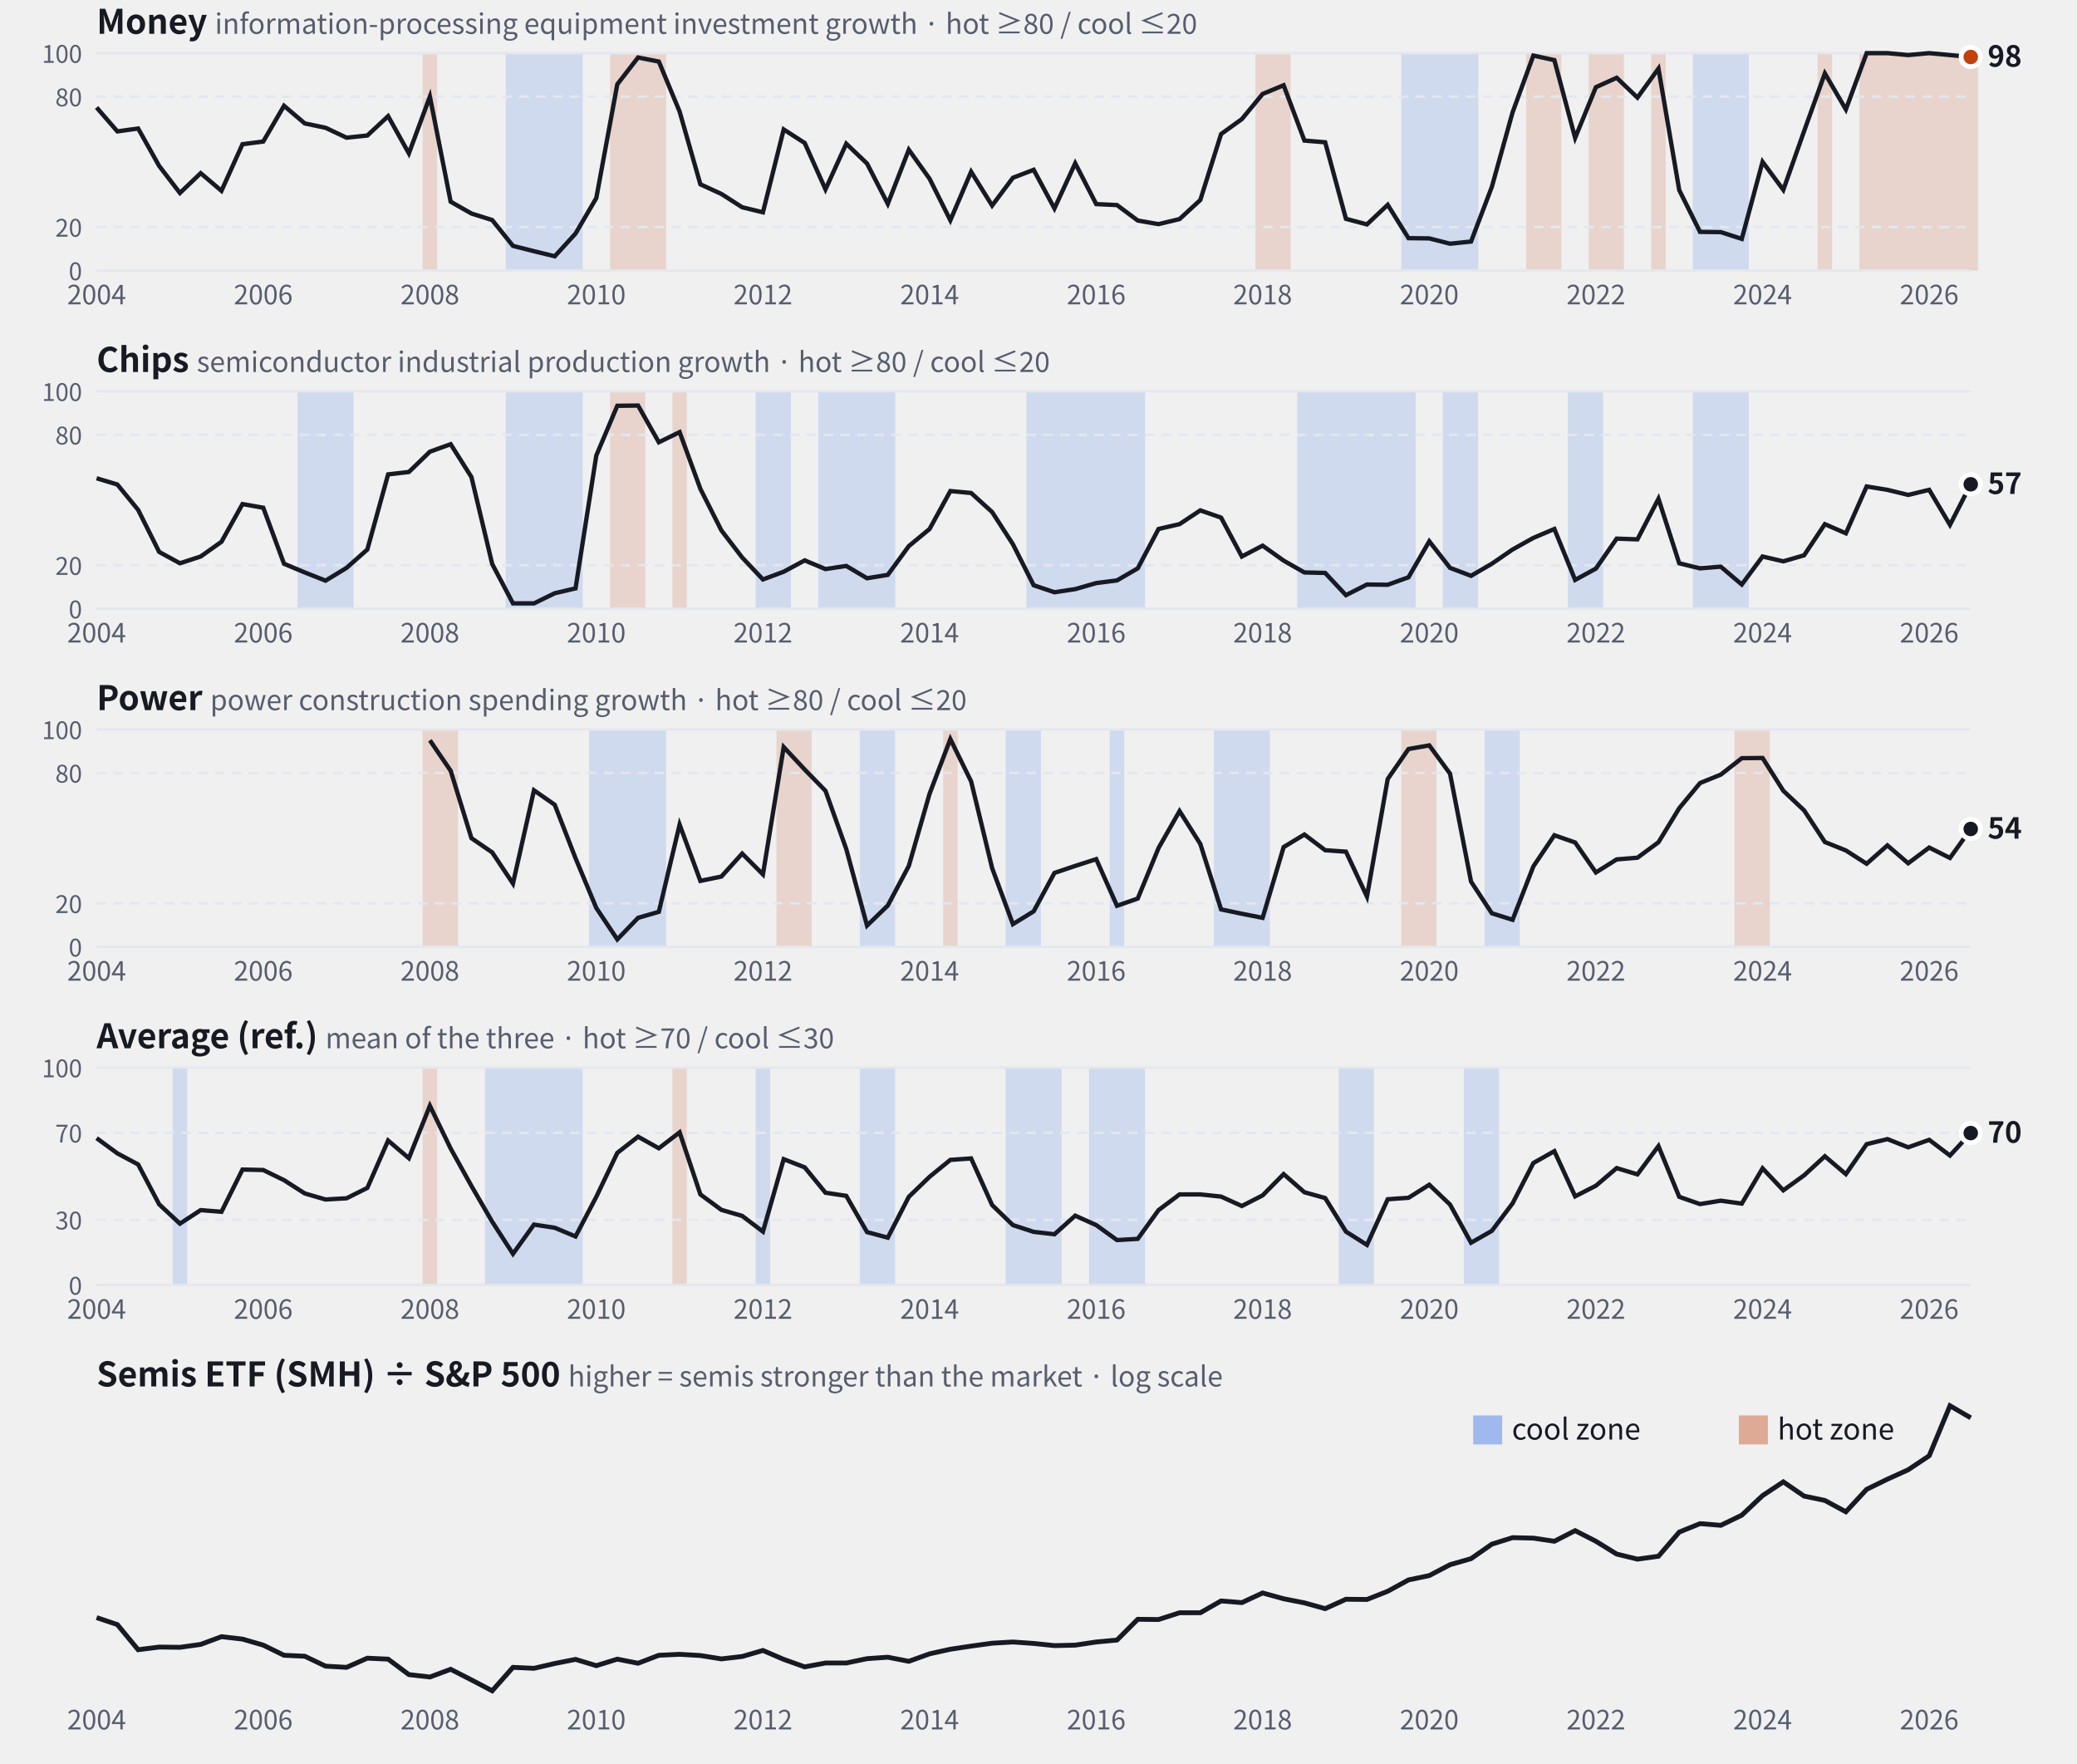
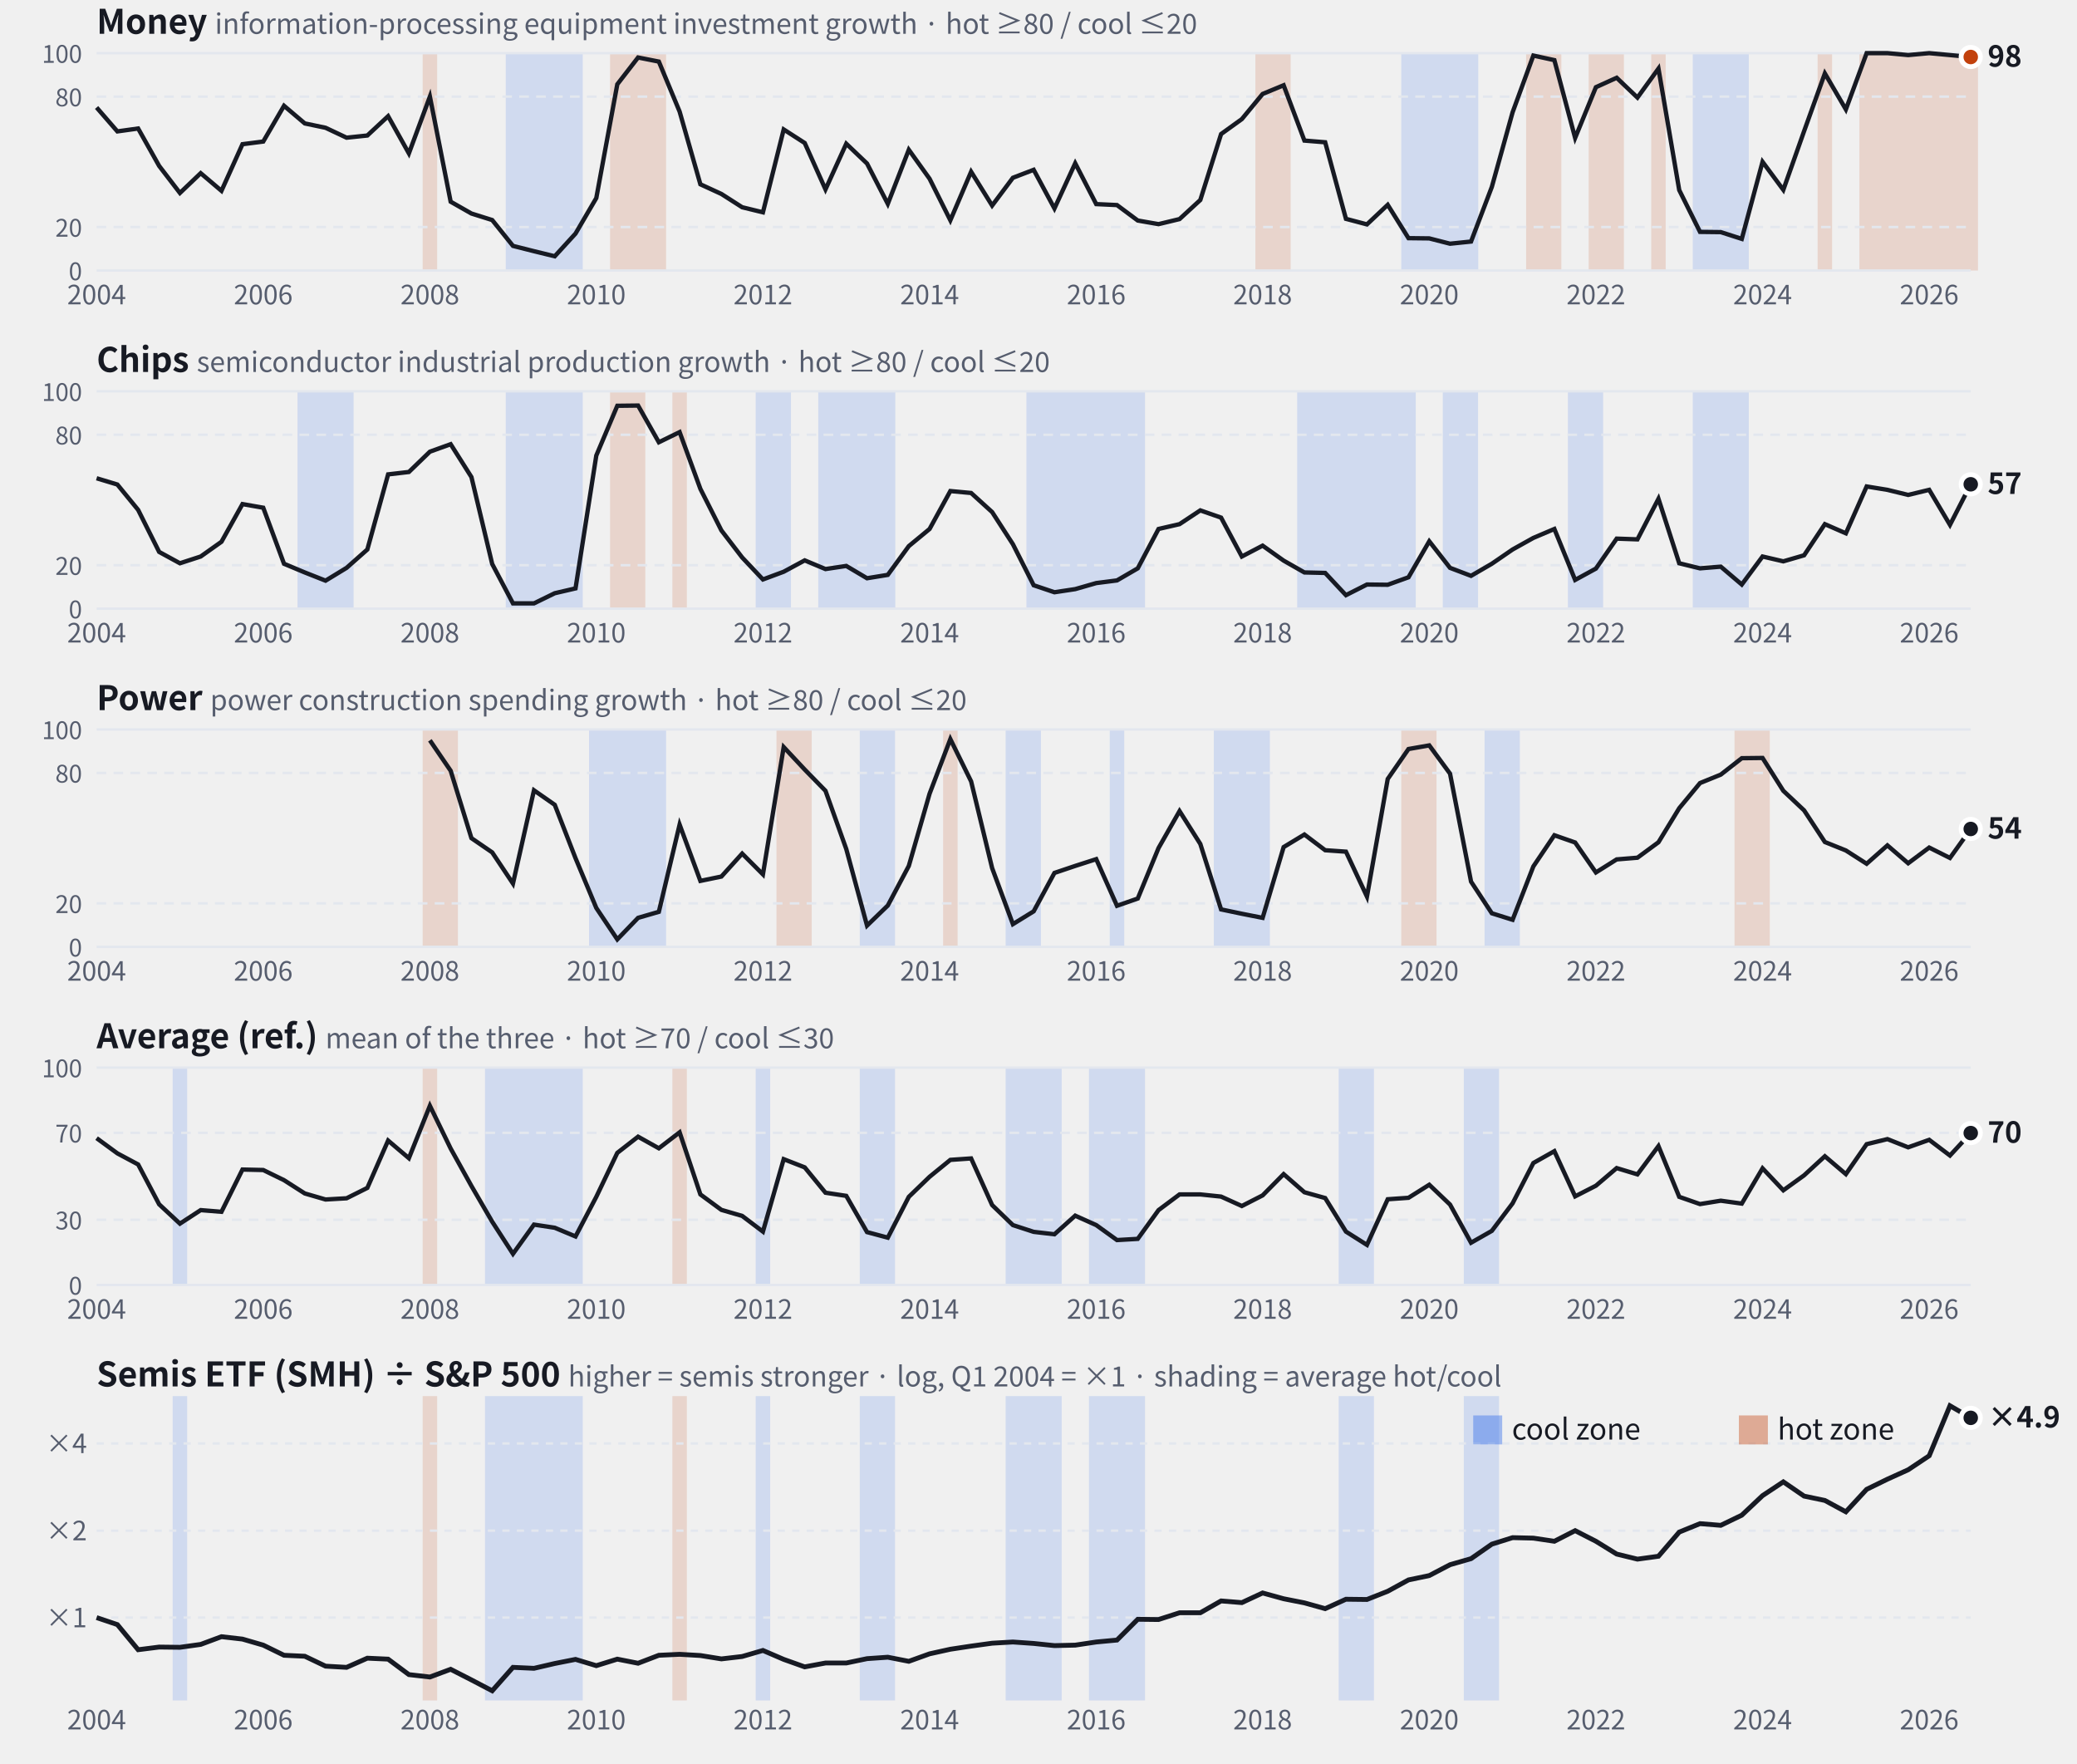
<svg xmlns="http://www.w3.org/2000/svg" viewBox="0 0 860 730" font-family="IBM Plex Sans KR, Apple SD Gothic Neo, Noto Sans CJK KR, sans-serif">
  <text x="40" y="14" font-size="14" font-weight="700" fill="#171A23">Money <tspan font-size="11.5" font-weight="400" fill="#565D6E">information-processing equipment investment growth · hot ≥80 / cool ≤20</tspan>
  </text>
  <rect x="175.0" y="22" width="6.0" height="90" fill="#C2410C" opacity="0.16" />
  <rect x="209.4" y="22" width="31.9" height="90" fill="#2563EB" opacity="0.16" />
  <rect x="252.6" y="22" width="23.2" height="90" fill="#C2410C" opacity="0.16" />
  <rect x="519.8" y="22" width="14.6" height="90" fill="#C2410C" opacity="0.16" />
  <rect x="580.2" y="22" width="31.9" height="90" fill="#2563EB" opacity="0.16" />
  <rect x="631.9" y="22" width="14.6" height="90" fill="#C2410C" opacity="0.16" />
  <rect x="657.8" y="22" width="14.6" height="90" fill="#C2410C" opacity="0.16" />
  <rect x="683.7" y="22" width="6.0" height="90" fill="#C2410C" opacity="0.16" />
  <rect x="700.9" y="22" width="23.2" height="90" fill="#2563EB" opacity="0.16" />
  <rect x="752.6" y="22" width="6.0" height="90" fill="#C2410C" opacity="0.16" />
  <rect x="769.9" y="22" width="49.1" height="90" fill="#C2410C" opacity="0.16" />
  <line x1="40" x2="816" y1="112.0" y2="112.0" stroke="#E3E7EE" />
  <text x="34" y="116.0" text-anchor="end" font-size="10" fill="#565D6E">0</text>
  <line x1="40" x2="816" y1="94.0" y2="94.0" stroke="#E3E7EE" stroke-dasharray="4 3" />
  <text x="34" y="98.0" text-anchor="end" font-size="10" fill="#565D6E">20</text>
  <line x1="40" x2="816" y1="40.0" y2="40.0" stroke="#E3E7EE" stroke-dasharray="4 3" />
  <text x="34" y="44.0" text-anchor="end" font-size="10" fill="#565D6E">80</text>
  <line x1="40" x2="816" y1="22.0" y2="22.0" stroke="#E3E7EE" />
  <text x="34" y="26.0" text-anchor="end" font-size="10" fill="#565D6E">100</text>
  <polyline points="40.0,44.5 48.6,54.4 57.2,53.2 65.9,68.7 74.5,79.9 83.1,71.7 91.7,79.0 100.4,59.7 109.0,58.6 117.6,43.8 126.2,51.1 134.8,52.9 143.5,57.0 152.1,56.1 160.7,48.1 169.3,63.5 178.0,40.0 186.6,83.5 195.2,88.4 203.8,91.1 212.4,101.8 221.1,104.0 229.7,106.1 238.3,96.7 246.9,82.0 255.6,34.9 264.2,23.8 272.8,25.5 281.4,46.2 290.0,76.3 298.7,80.3 307.3,85.8 315.9,87.9 324.5,53.6 333.2,59.2 341.8,78.4 350.4,59.5 359.0,67.7 367.6,84.4 376.3,62.0 384.9,74.0 393.5,91.2 402.1,71.1 410.8,85.1 419.4,73.6 428.0,70.3 436.6,86.3 445.2,67.6 453.9,84.5 462.5,84.9 471.1,91.3 479.7,92.8 488.4,90.7 497.0,82.8 505.6,55.5 514.2,49.3 522.8,38.9 531.5,35.3 540.1,58.2 548.7,58.9 557.3,90.6 566.0,92.9 574.6,84.8 583.2,98.6 591.8,98.7 600.4,100.9 609.1,100.0 617.7,77.4 626.3,46.5 634.9,23.0 643.6,24.9 652.2,57.1 660.8,36.1 669.4,32.2 678.0,40.4 686.7,28.4 695.3,78.7 703.9,96.0 712.5,96.1 721.2,98.9 729.8,67.0 738.4,78.6 747.0,54.3 755.6,30.4 764.3,45.3 772.9,22.0 781.5,22.0 790.1,22.8 798.8,22.0 807.4,22.8 816.0,23.6" fill="none" stroke="#171A23" stroke-width="1.8" />
  <circle cx="816.0" cy="23.6" r="4" fill="#C2410C" stroke="#fff" stroke-width="2" />
  <text x="823.0" y="27.6" font-size="12" font-weight="700" fill="#171A23">98</text>
  <text x="40.0" y="126" text-anchor="middle" font-size="11" fill="#565D6E">2004</text>
  <text x="109.0" y="126" text-anchor="middle" font-size="11" fill="#565D6E">2006</text>
  <text x="178.0" y="126" text-anchor="middle" font-size="11" fill="#565D6E">2008</text>
  <text x="246.9" y="126" text-anchor="middle" font-size="11" fill="#565D6E">2010</text>
  <text x="315.9" y="126" text-anchor="middle" font-size="11" fill="#565D6E">2012</text>
  <text x="384.9" y="126" text-anchor="middle" font-size="11" fill="#565D6E">2014</text>
  <text x="453.9" y="126" text-anchor="middle" font-size="11" fill="#565D6E">2016</text>
  <text x="522.8" y="126" text-anchor="middle" font-size="11" fill="#565D6E">2018</text>
  <text x="591.8" y="126" text-anchor="middle" font-size="11" fill="#565D6E">2020</text>
  <text x="660.8" y="126" text-anchor="middle" font-size="11" fill="#565D6E">2022</text>
  <text x="729.8" y="126" text-anchor="middle" font-size="11" fill="#565D6E">2024</text>
  <text x="798.8" y="126" text-anchor="middle" font-size="11" fill="#565D6E">2026</text>
  <text x="40" y="154" font-size="14" font-weight="700" fill="#171A23">Chips <tspan font-size="11.5" font-weight="400" fill="#565D6E">semiconductor industrial production growth · hot ≥80 / cool ≤20</tspan>
  </text>
  <rect x="123.2" y="162" width="23.2" height="90" fill="#2563EB" opacity="0.16" />
  <rect x="209.4" y="162" width="31.9" height="90" fill="#2563EB" opacity="0.16" />
  <rect x="252.6" y="162" width="14.6" height="90" fill="#C2410C" opacity="0.16" />
  <rect x="278.4" y="162" width="6.0" height="90" fill="#C2410C" opacity="0.16" />
  <rect x="312.9" y="162" width="14.6" height="90" fill="#2563EB" opacity="0.16" />
  <rect x="338.8" y="162" width="31.9" height="90" fill="#2563EB" opacity="0.16" />
  <rect x="425.0" y="162" width="49.1" height="90" fill="#2563EB" opacity="0.16" />
  <rect x="537.1" y="162" width="49.1" height="90" fill="#2563EB" opacity="0.16" />
  <rect x="597.4" y="162" width="14.6" height="90" fill="#2563EB" opacity="0.16" />
  <rect x="649.2" y="162" width="14.6" height="90" fill="#2563EB" opacity="0.16" />
  <rect x="700.9" y="162" width="23.2" height="90" fill="#2563EB" opacity="0.16" />
  <line x1="40" x2="816" y1="252.0" y2="252.0" stroke="#E3E7EE" />
  <text x="34" y="256.0" text-anchor="end" font-size="10" fill="#565D6E">0</text>
  <line x1="40" x2="816" y1="234.0" y2="234.0" stroke="#E3E7EE" stroke-dasharray="4 3" />
  <text x="34" y="238.0" text-anchor="end" font-size="10" fill="#565D6E">20</text>
  <line x1="40" x2="816" y1="180.0" y2="180.0" stroke="#E3E7EE" stroke-dasharray="4 3" />
  <text x="34" y="184.0" text-anchor="end" font-size="10" fill="#565D6E">80</text>
  <line x1="40" x2="816" y1="162.0" y2="162.0" stroke="#E3E7EE" />
  <text x="34" y="166.0" text-anchor="end" font-size="10" fill="#565D6E">100</text>
  <polyline points="40.0,198.0 48.6,200.6 57.2,211.1 65.9,228.5 74.5,233.2 83.1,230.4 91.7,224.3 100.4,208.7 109.0,210.2 117.6,233.4 126.2,237.0 134.8,240.4 143.5,235.1 152.1,227.5 160.7,196.4 169.3,195.4 178.0,187.0 186.6,183.9 195.2,197.5 203.8,233.5 212.4,249.8 221.1,249.8 229.7,245.6 238.3,243.6 246.9,188.6 255.6,168.0 264.2,167.9 272.8,183.1 281.4,178.9 290.0,202.4 298.7,219.6 307.3,230.8 315.9,239.9 324.5,236.7 333.2,232.0 341.8,235.6 350.4,234.3 359.0,239.4 367.6,238.0 376.3,226.1 384.9,219.0 393.5,203.3 402.1,204.1 410.8,212.0 419.4,225.3 428.0,242.3 436.6,245.2 445.2,243.9 453.9,241.4 462.5,240.3 471.1,235.3 479.7,219.0 488.4,217.0 497.0,211.3 505.6,214.3 514.2,230.4 522.8,225.9 531.5,232.1 540.1,237.0 548.7,237.2 557.3,246.4 566.0,242.0 574.6,242.1 583.2,239.0 591.8,224.1 600.4,235.1 609.1,238.4 617.7,233.4 626.3,227.5 634.9,222.7 643.6,219.0 652.2,240.1 660.8,235.4 669.4,223.0 678.0,223.3 686.7,206.5 695.3,233.2 703.9,235.3 712.5,234.6 721.2,242.0 729.8,230.4 738.4,232.4 747.0,229.9 755.6,217.0 764.3,220.8 772.9,201.4 781.5,202.8 790.1,204.9 798.8,202.8 807.4,217.3 816.0,200.5" fill="none" stroke="#171A23" stroke-width="1.8" />
  <circle cx="816.0" cy="200.5" r="4" fill="#171A23" stroke="#fff" stroke-width="2" />
  <text x="823.0" y="204.5" font-size="12" font-weight="700" fill="#171A23">57</text>
  <text x="40.0" y="266" text-anchor="middle" font-size="11" fill="#565D6E">2004</text>
  <text x="109.0" y="266" text-anchor="middle" font-size="11" fill="#565D6E">2006</text>
  <text x="178.0" y="266" text-anchor="middle" font-size="11" fill="#565D6E">2008</text>
  <text x="246.9" y="266" text-anchor="middle" font-size="11" fill="#565D6E">2010</text>
  <text x="315.9" y="266" text-anchor="middle" font-size="11" fill="#565D6E">2012</text>
  <text x="384.9" y="266" text-anchor="middle" font-size="11" fill="#565D6E">2014</text>
  <text x="453.9" y="266" text-anchor="middle" font-size="11" fill="#565D6E">2016</text>
  <text x="522.8" y="266" text-anchor="middle" font-size="11" fill="#565D6E">2018</text>
  <text x="591.8" y="266" text-anchor="middle" font-size="11" fill="#565D6E">2020</text>
  <text x="660.8" y="266" text-anchor="middle" font-size="11" fill="#565D6E">2022</text>
  <text x="729.8" y="266" text-anchor="middle" font-size="11" fill="#565D6E">2024</text>
  <text x="798.8" y="266" text-anchor="middle" font-size="11" fill="#565D6E">2026</text>
  <text x="40" y="294" font-size="14" font-weight="700" fill="#171A23">Power <tspan font-size="11.5" font-weight="400" fill="#565D6E">power construction spending growth · hot ≥80 / cool ≤20</tspan>
  </text>
  <rect x="175.0" y="302" width="14.6" height="90" fill="#C2410C" opacity="0.16" />
  <rect x="243.9" y="302" width="31.9" height="90" fill="#2563EB" opacity="0.16" />
  <rect x="321.5" y="302" width="14.6" height="90" fill="#C2410C" opacity="0.16" />
  <rect x="356.0" y="302" width="14.6" height="90" fill="#2563EB" opacity="0.16" />
  <rect x="390.5" y="302" width="6.0" height="90" fill="#C2410C" opacity="0.16" />
  <rect x="416.4" y="302" width="14.6" height="90" fill="#2563EB" opacity="0.16" />
  <rect x="459.5" y="302" width="6.0" height="90" fill="#2563EB" opacity="0.16" />
  <rect x="502.6" y="302" width="23.2" height="90" fill="#2563EB" opacity="0.16" />
  <rect x="580.2" y="302" width="14.6" height="90" fill="#C2410C" opacity="0.16" />
  <rect x="614.7" y="302" width="14.6" height="90" fill="#2563EB" opacity="0.16" />
  <rect x="718.2" y="302" width="14.6" height="90" fill="#C2410C" opacity="0.16" />
  <line x1="40" x2="816" y1="392.0" y2="392.0" stroke="#E3E7EE" />
  <text x="34" y="396.0" text-anchor="end" font-size="10" fill="#565D6E">0</text>
  <line x1="40" x2="816" y1="374.0" y2="374.0" stroke="#E3E7EE" stroke-dasharray="4 3" />
  <text x="34" y="378.0" text-anchor="end" font-size="10" fill="#565D6E">20</text>
  <line x1="40" x2="816" y1="320.0" y2="320.0" stroke="#E3E7EE" stroke-dasharray="4 3" />
  <text x="34" y="324.0" text-anchor="end" font-size="10" fill="#565D6E">80</text>
  <line x1="40" x2="816" y1="302.0" y2="302.0" stroke="#E3E7EE" />
  <text x="34" y="306.0" text-anchor="end" font-size="10" fill="#565D6E">100</text>
  <polyline points="178.0,306.5 186.6,319.1 195.2,347.0 203.8,352.9 212.4,365.8 221.1,327.2 229.7,333.2 238.3,355.3 246.9,375.9 255.6,388.9 264.2,380.0 272.8,377.5 281.4,341.4 290.0,364.7 298.7,362.9 307.3,353.4 315.9,362.0 324.5,309.3 333.2,318.6 341.8,327.4 350.4,351.5 359.0,383.2 367.6,374.9 376.3,358.5 384.9,328.6 393.5,306.0 402.1,323.5 410.8,359.4 419.4,382.6 428.0,377.3 436.6,361.4 445.2,358.5 453.9,355.7 462.5,375.0 471.1,372.0 479.7,351.1 488.4,335.8 497.0,349.4 505.6,376.5 514.2,378.3 522.8,380.0 531.5,350.7 540.1,345.5 548.7,352.0 557.3,352.6 566.0,371.2 574.6,322.5 583.2,310.1 591.8,308.6 600.4,320.3 609.1,365.0 617.7,378.1 626.3,380.8 634.9,358.7 643.6,345.8 652.2,348.8 660.8,361.2 669.4,355.8 678.0,355.1 686.7,348.7 695.3,334.6 703.9,324.2 712.5,320.7 721.2,313.9 729.8,313.8 738.4,327.4 747.0,335.5 755.6,348.6 764.3,352.1 772.9,357.6 781.5,350.0 790.1,357.4 798.8,350.9 807.4,355.2 816.0,343.2" fill="none" stroke="#171A23" stroke-width="1.8" />
  <circle cx="816.0" cy="343.2" r="4" fill="#171A23" stroke="#fff" stroke-width="2" />
  <text x="823.0" y="347.2" font-size="12" font-weight="700" fill="#171A23">54</text>
  <text x="40.0" y="406" text-anchor="middle" font-size="11" fill="#565D6E">2004</text>
  <text x="109.0" y="406" text-anchor="middle" font-size="11" fill="#565D6E">2006</text>
  <text x="178.0" y="406" text-anchor="middle" font-size="11" fill="#565D6E">2008</text>
  <text x="246.9" y="406" text-anchor="middle" font-size="11" fill="#565D6E">2010</text>
  <text x="315.9" y="406" text-anchor="middle" font-size="11" fill="#565D6E">2012</text>
  <text x="384.9" y="406" text-anchor="middle" font-size="11" fill="#565D6E">2014</text>
  <text x="453.9" y="406" text-anchor="middle" font-size="11" fill="#565D6E">2016</text>
  <text x="522.8" y="406" text-anchor="middle" font-size="11" fill="#565D6E">2018</text>
  <text x="591.8" y="406" text-anchor="middle" font-size="11" fill="#565D6E">2020</text>
  <text x="660.8" y="406" text-anchor="middle" font-size="11" fill="#565D6E">2022</text>
  <text x="729.8" y="406" text-anchor="middle" font-size="11" fill="#565D6E">2024</text>
  <text x="798.8" y="406" text-anchor="middle" font-size="11" fill="#565D6E">2026</text>
  <text x="40" y="434" font-size="14" font-weight="700" fill="#171A23">Average (ref.) <tspan font-size="11.5" font-weight="400" fill="#565D6E">mean of the three · hot ≥70 / cool ≤30</tspan>
  </text>
  <rect x="71.5" y="442" width="6.0" height="90" fill="#2563EB" opacity="0.16" />
  <rect x="175.0" y="442" width="6.0" height="90" fill="#C2410C" opacity="0.16" />
  <rect x="200.8" y="442" width="40.5" height="90" fill="#2563EB" opacity="0.16" />
  <rect x="278.4" y="442" width="6.0" height="90" fill="#C2410C" opacity="0.16" />
  <rect x="312.9" y="442" width="6.0" height="90" fill="#2563EB" opacity="0.16" />
  <rect x="356.0" y="442" width="14.6" height="90" fill="#2563EB" opacity="0.16" />
  <rect x="416.4" y="442" width="23.2" height="90" fill="#2563EB" opacity="0.16" />
  <rect x="450.9" y="442" width="23.2" height="90" fill="#2563EB" opacity="0.16" />
  <rect x="554.3" y="442" width="14.6" height="90" fill="#2563EB" opacity="0.16" />
  <rect x="606.1" y="442" width="14.6" height="90" fill="#2563EB" opacity="0.16" />
  <line x1="40" x2="816" y1="532.0" y2="532.0" stroke="#E3E7EE" />
  <text x="34" y="536.0" text-anchor="end" font-size="10" fill="#565D6E">0</text>
  <line x1="40" x2="816" y1="505.0" y2="505.0" stroke="#E3E7EE" stroke-dasharray="4 3" />
  <text x="34" y="509.0" text-anchor="end" font-size="10" fill="#565D6E">30</text>
  <line x1="40" x2="816" y1="469.0" y2="469.0" stroke="#E3E7EE" stroke-dasharray="4 3" />
  <text x="34" y="473.0" text-anchor="end" font-size="10" fill="#565D6E">70</text>
  <line x1="40" x2="816" y1="442.0" y2="442.0" stroke="#E3E7EE" />
  <text x="34" y="446.0" text-anchor="end" font-size="10" fill="#565D6E">100</text>
  <polyline points="40.0,471.2 48.6,477.5 57.2,482.1 65.9,498.6 74.5,506.6 83.1,501.0 91.7,501.7 100.4,484.2 109.0,484.4 117.6,488.6 126.2,494.1 134.8,496.6 143.5,496.1 152.1,491.8 160.7,472.2 169.3,479.5 178.0,457.8 186.6,475.5 195.2,491.0 203.8,505.8 212.4,519.1 221.1,507.0 229.7,508.3 238.3,511.9 246.9,495.5 255.6,477.3 264.2,470.6 272.8,475.4 281.4,468.8 290.0,494.5 298.7,500.9 307.3,503.4 315.9,509.9 324.5,479.9 333.2,483.3 341.8,493.8 350.4,495.1 359.0,510.1 367.6,512.4 376.3,495.5 384.9,487.2 393.5,480.2 402.1,479.6 410.8,498.9 419.4,507.2 428.0,510.0 436.6,511.0 445.2,503.3 453.9,507.2 462.5,513.4 471.1,512.9 479.7,501.0 488.4,494.5 497.0,494.5 505.6,495.4 514.2,499.3 522.8,494.9 531.5,486.1 540.1,493.6 548.7,496.0 557.3,509.9 566.0,515.4 574.6,496.5 583.2,495.9 591.8,490.5 600.4,498.7 609.1,514.5 617.7,509.6 626.3,498.2 634.9,481.5 643.6,476.6 652.2,495.3 660.8,490.9 669.4,483.6 678.0,486.2 686.7,474.5 695.3,495.5 703.9,498.5 712.5,497.1 721.2,498.3 729.8,483.7 738.4,492.8 747.0,486.6 755.6,478.7 764.3,486.1 772.9,473.7 781.5,471.6 790.1,475.0 798.8,471.9 807.4,478.4 816.0,469.1" fill="none" stroke="#171A23" stroke-width="1.8" />
  <circle cx="816.0" cy="469.1" r="4" fill="#171A23" stroke="#fff" stroke-width="2" />
  <text x="823.0" y="473.1" font-size="12" font-weight="700" fill="#171A23">70</text>
  <text x="40.0" y="546" text-anchor="middle" font-size="11" fill="#565D6E">2004</text>
  <text x="109.0" y="546" text-anchor="middle" font-size="11" fill="#565D6E">2006</text>
  <text x="178.0" y="546" text-anchor="middle" font-size="11" fill="#565D6E">2008</text>
  <text x="246.9" y="546" text-anchor="middle" font-size="11" fill="#565D6E">2010</text>
  <text x="315.9" y="546" text-anchor="middle" font-size="11" fill="#565D6E">2012</text>
  <text x="384.9" y="546" text-anchor="middle" font-size="11" fill="#565D6E">2014</text>
  <text x="453.9" y="546" text-anchor="middle" font-size="11" fill="#565D6E">2016</text>
  <text x="522.8" y="546" text-anchor="middle" font-size="11" fill="#565D6E">2018</text>
  <text x="591.8" y="546" text-anchor="middle" font-size="11" fill="#565D6E">2020</text>
  <text x="660.8" y="546" text-anchor="middle" font-size="11" fill="#565D6E">2022</text>
  <text x="729.8" y="546" text-anchor="middle" font-size="11" fill="#565D6E">2024</text>
  <text x="798.8" y="546" text-anchor="middle" font-size="11" fill="#565D6E">2026</text>
-   <text x="40" y="574" font-size="14" font-weight="700" fill="#171A23">Semis ETF (SMH) ÷ S&amp;P 500 <tspan font-size="11.5" font-weight="400" fill="#565D6E">higher = semis stronger than the market · log scale</tspan>
+   <text x="40" y="574" font-size="14" font-weight="700" fill="#171A23">Semis ETF (SMH) ÷ S&amp;P 500 <tspan font-size="11.5" font-weight="400" fill="#565D6E">higher = semis stronger · log, Q1 2004 = ×1 · shading = average hot/cool</tspan>
  </text>
+   <g data-smh-zones="1">
+     <rect x="71.5" y="578" width="6.0" height="126" fill="#2563EB" opacity="0.16" />
+     <rect x="175.0" y="578" width="6.0" height="126" fill="#C2410C" opacity="0.16" />
+     <rect x="200.8" y="578" width="40.5" height="126" fill="#2563EB" opacity="0.16" />
+     <rect x="278.4" y="578" width="6.0" height="126" fill="#C2410C" opacity="0.16" />
+     <rect x="312.9" y="578" width="6.0" height="126" fill="#2563EB" opacity="0.16" />
+     <rect x="356.0" y="578" width="14.6" height="126" fill="#2563EB" opacity="0.16" />
+     <rect x="416.4" y="578" width="23.2" height="126" fill="#2563EB" opacity="0.16" />
+     <rect x="450.9" y="578" width="23.2" height="126" fill="#2563EB" opacity="0.16" />
+     <rect x="554.3" y="578" width="14.6" height="126" fill="#2563EB" opacity="0.16" />
+     <rect x="606.1" y="578" width="14.6" height="126" fill="#2563EB" opacity="0.16" />
+     <line x1="40" x2="816" y1="669.7" y2="669.7" stroke="#E3E7EE" stroke-dasharray="3 3" />
+     <text x="36" y="673.7" text-anchor="end" font-size="11" fill="#565D6E">×1</text>
+     <line x1="40" x2="816" y1="633.7" y2="633.7" stroke="#E3E7EE" stroke-dasharray="3 3" />
+     <text x="36" y="637.7" text-anchor="end" font-size="11" fill="#565D6E">×2</text>
+     <line x1="40" x2="816" y1="597.6" y2="597.6" stroke="#E3E7EE" stroke-dasharray="3 3" />
+     <text x="36" y="601.6" text-anchor="end" font-size="11" fill="#565D6E">×4</text>
+   </g>
  <polyline points="40.0,669.7 48.6,672.6 57.2,683.0 65.9,681.9 74.5,682.0 83.1,680.8 91.7,677.6 100.4,678.6 109.0,681.1 117.6,685.3 126.2,685.7 134.8,689.8 143.5,690.3 152.1,686.5 160.7,686.9 169.3,693.3 178.0,694.3 186.6,691.1 195.2,695.5 203.8,700.0 212.4,690.3 221.1,690.7 229.7,688.7 238.3,687.0 246.9,689.6 255.6,686.9 264.2,688.6 272.8,685.3 281.4,684.9 290.0,685.4 298.7,686.8 307.3,685.8 315.9,683.3 324.5,687.0 333.2,690.1 341.8,688.5 350.4,688.5 359.0,686.7 367.6,686.1 376.3,687.8 384.9,684.7 393.5,682.8 402.1,681.5 410.8,680.3 419.4,679.8 428.0,680.4 436.6,681.3 445.2,681.1 453.9,679.8 462.5,679.0 471.1,670.4 479.7,670.5 488.4,667.7 497.0,667.7 505.6,662.8 514.2,663.5 522.8,659.5 531.5,661.9 540.1,663.6 548.7,666.0 557.3,662.1 566.0,662.2 574.6,658.8 583.2,654.1 591.8,652.3 600.4,647.8 609.1,645.3 617.7,639.3 626.3,636.6 634.9,636.8 643.6,638.1 652.2,633.7 660.8,638.1 669.4,643.4 678.0,645.5 686.7,644.3 695.3,634.3 703.9,630.8 712.5,631.5 721.2,627.3 729.8,619.2 738.4,613.5 747.0,619.4 755.6,621.2 764.3,625.9 772.9,616.6 781.5,612.4 790.1,608.5 798.8,602.7 807.4,582.0 816.0,587.0" fill="none" stroke="#171A23" stroke-width="2" />
  <text x="40.0" y="716" text-anchor="middle" font-size="11" fill="#565D6E">2004</text>
  <text x="109.0" y="716" text-anchor="middle" font-size="11" fill="#565D6E">2006</text>
  <text x="178.0" y="716" text-anchor="middle" font-size="11" fill="#565D6E">2008</text>
  <text x="246.9" y="716" text-anchor="middle" font-size="11" fill="#565D6E">2010</text>
  <text x="315.9" y="716" text-anchor="middle" font-size="11" fill="#565D6E">2012</text>
  <text x="384.9" y="716" text-anchor="middle" font-size="11" fill="#565D6E">2014</text>
  <text x="453.9" y="716" text-anchor="middle" font-size="11" fill="#565D6E">2016</text>
  <text x="522.8" y="716" text-anchor="middle" font-size="11" fill="#565D6E">2018</text>
  <text x="591.8" y="716" text-anchor="middle" font-size="11" fill="#565D6E">2020</text>
  <text x="660.8" y="716" text-anchor="middle" font-size="11" fill="#565D6E">2022</text>
  <text x="729.8" y="716" text-anchor="middle" font-size="11" fill="#565D6E">2024</text>
  <text x="798.8" y="716" text-anchor="middle" font-size="11" fill="#565D6E">2026</text>
  <rect x="610" y="586" width="12" height="12" fill="#2563EB" opacity="0.4" />
  <text x="626" y="596" font-size="12" fill="#171A23">cool zone</text>
  <rect x="720" y="586" width="12" height="12" fill="#C2410C" opacity="0.4" />
  <text x="736" y="596" font-size="12" fill="#171A23">hot zone</text>
+   <circle cx="816.0" cy="587.0" r="4" fill="#171A23" stroke="#fff" stroke-width="2" />
+   <text x="823.0" y="591.0" font-size="12" font-weight="700" fill="#171A23">×4.9</text>
</svg>
